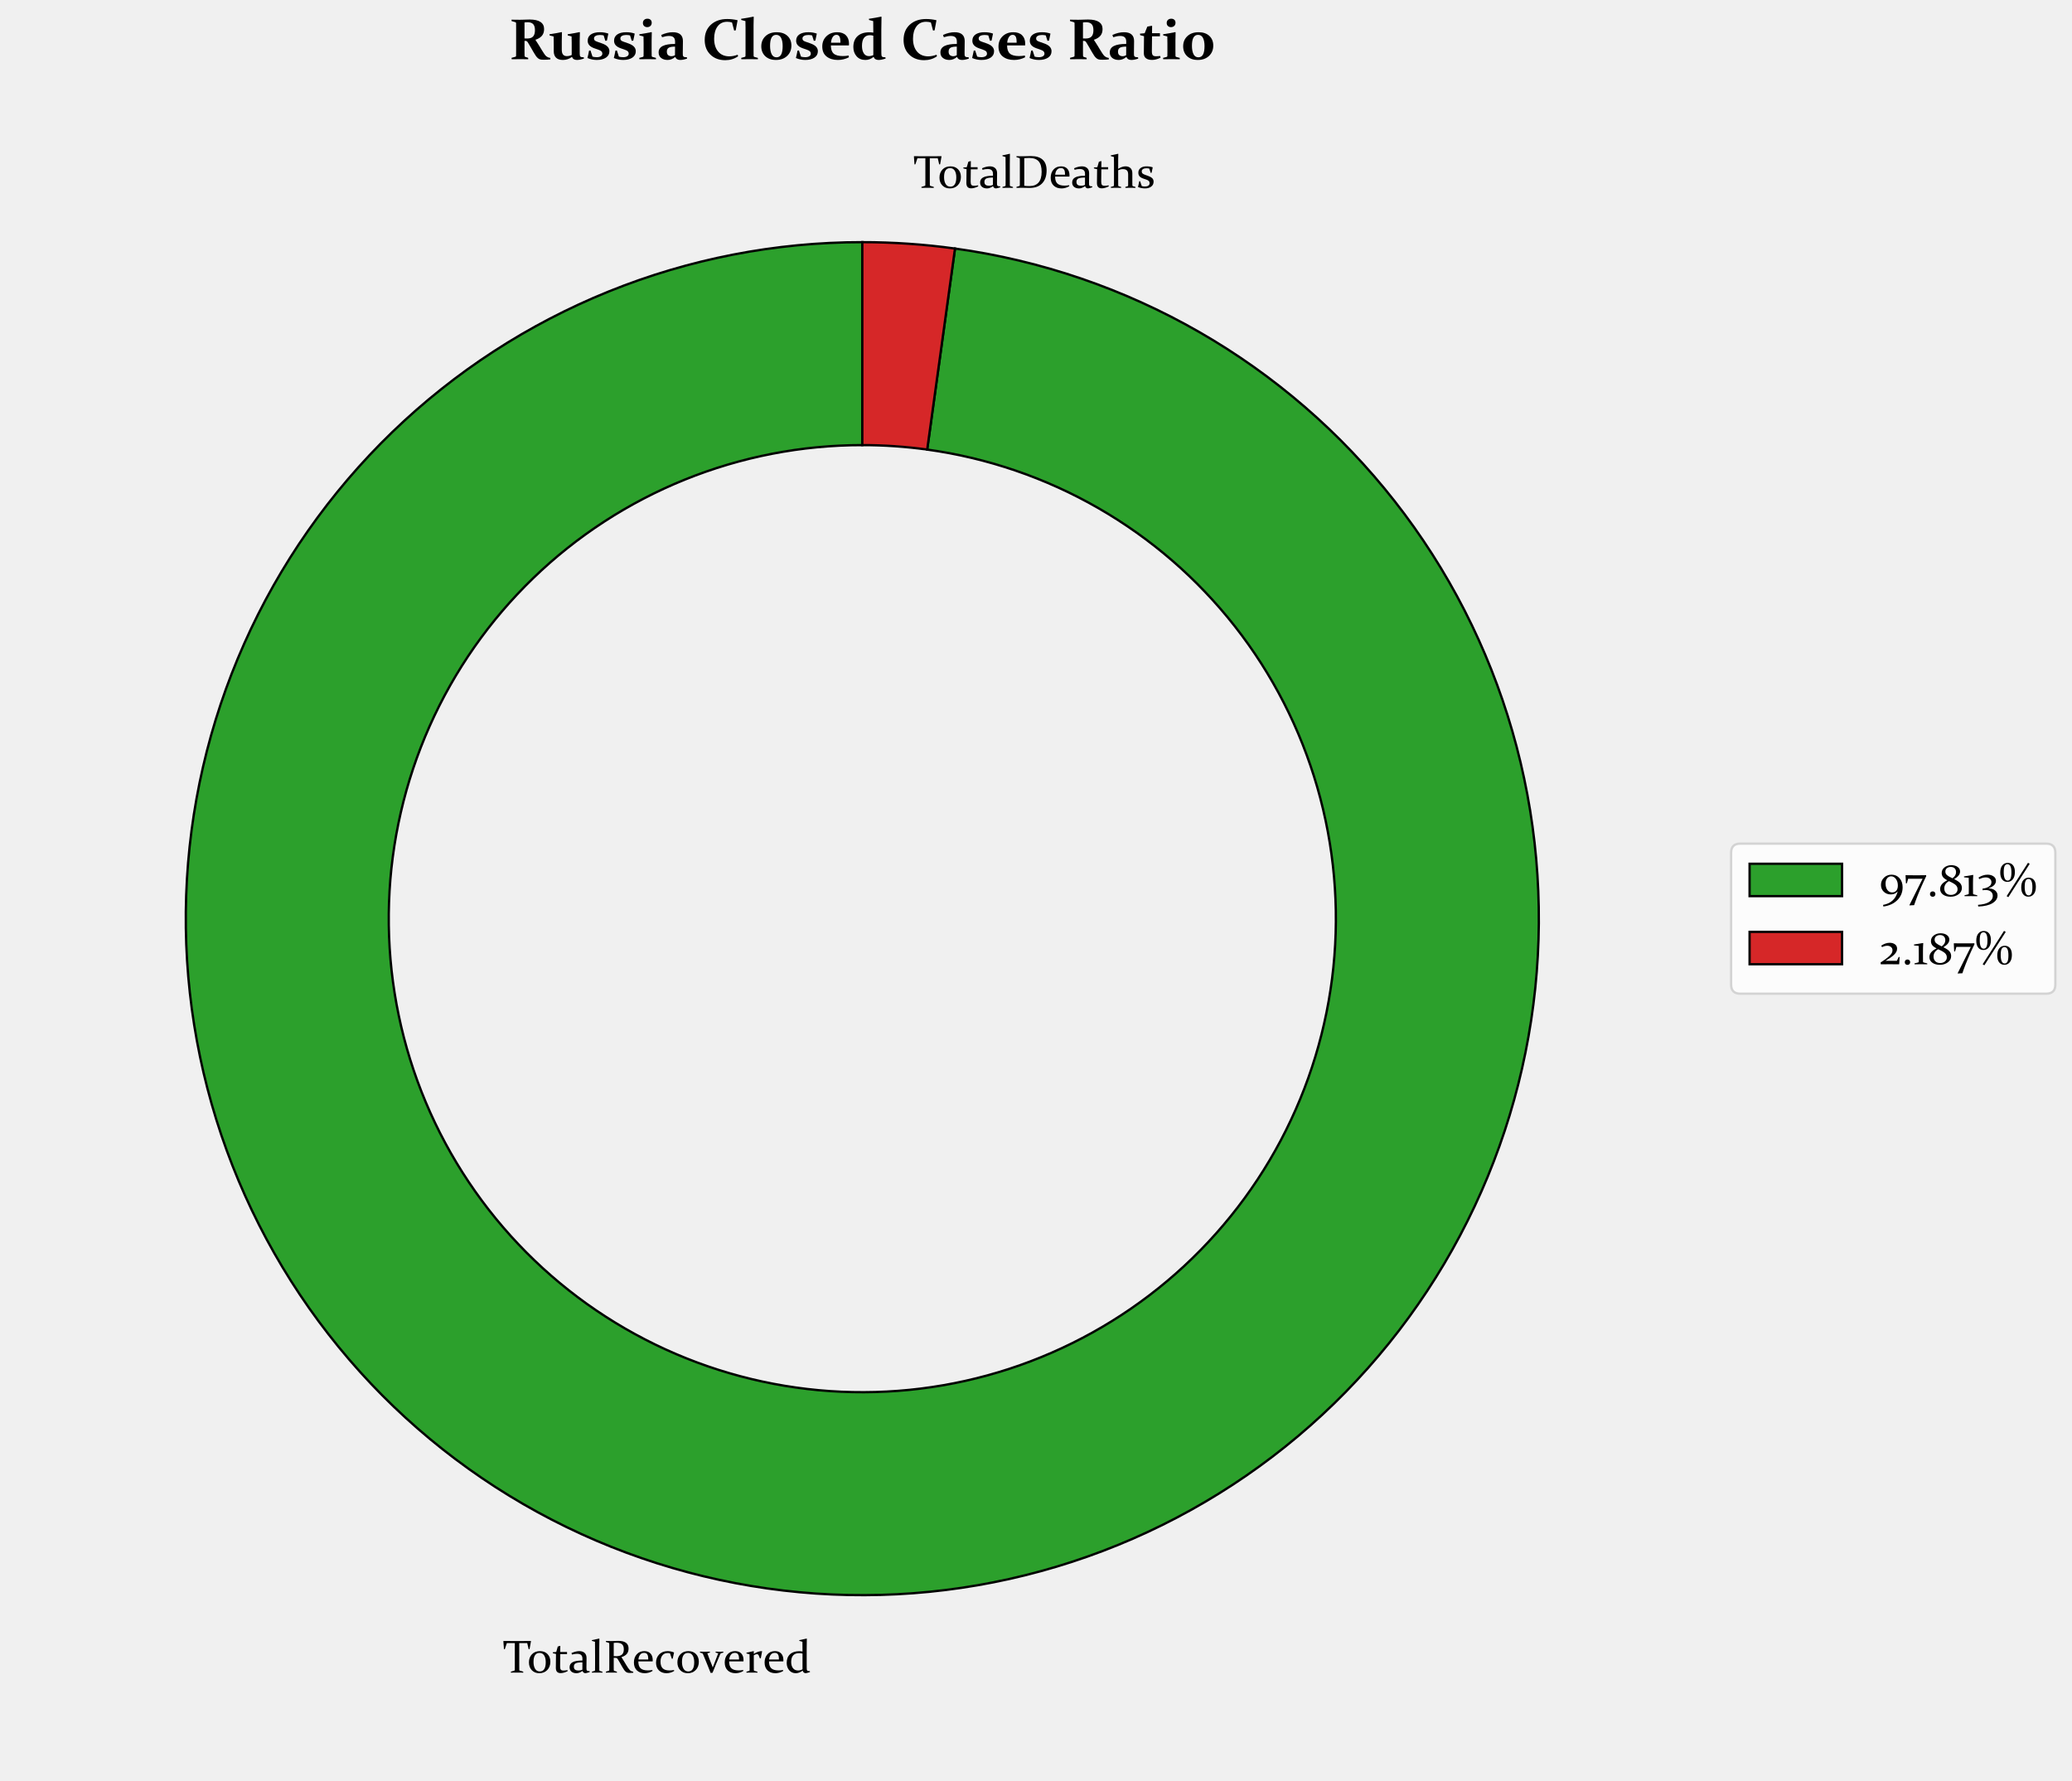
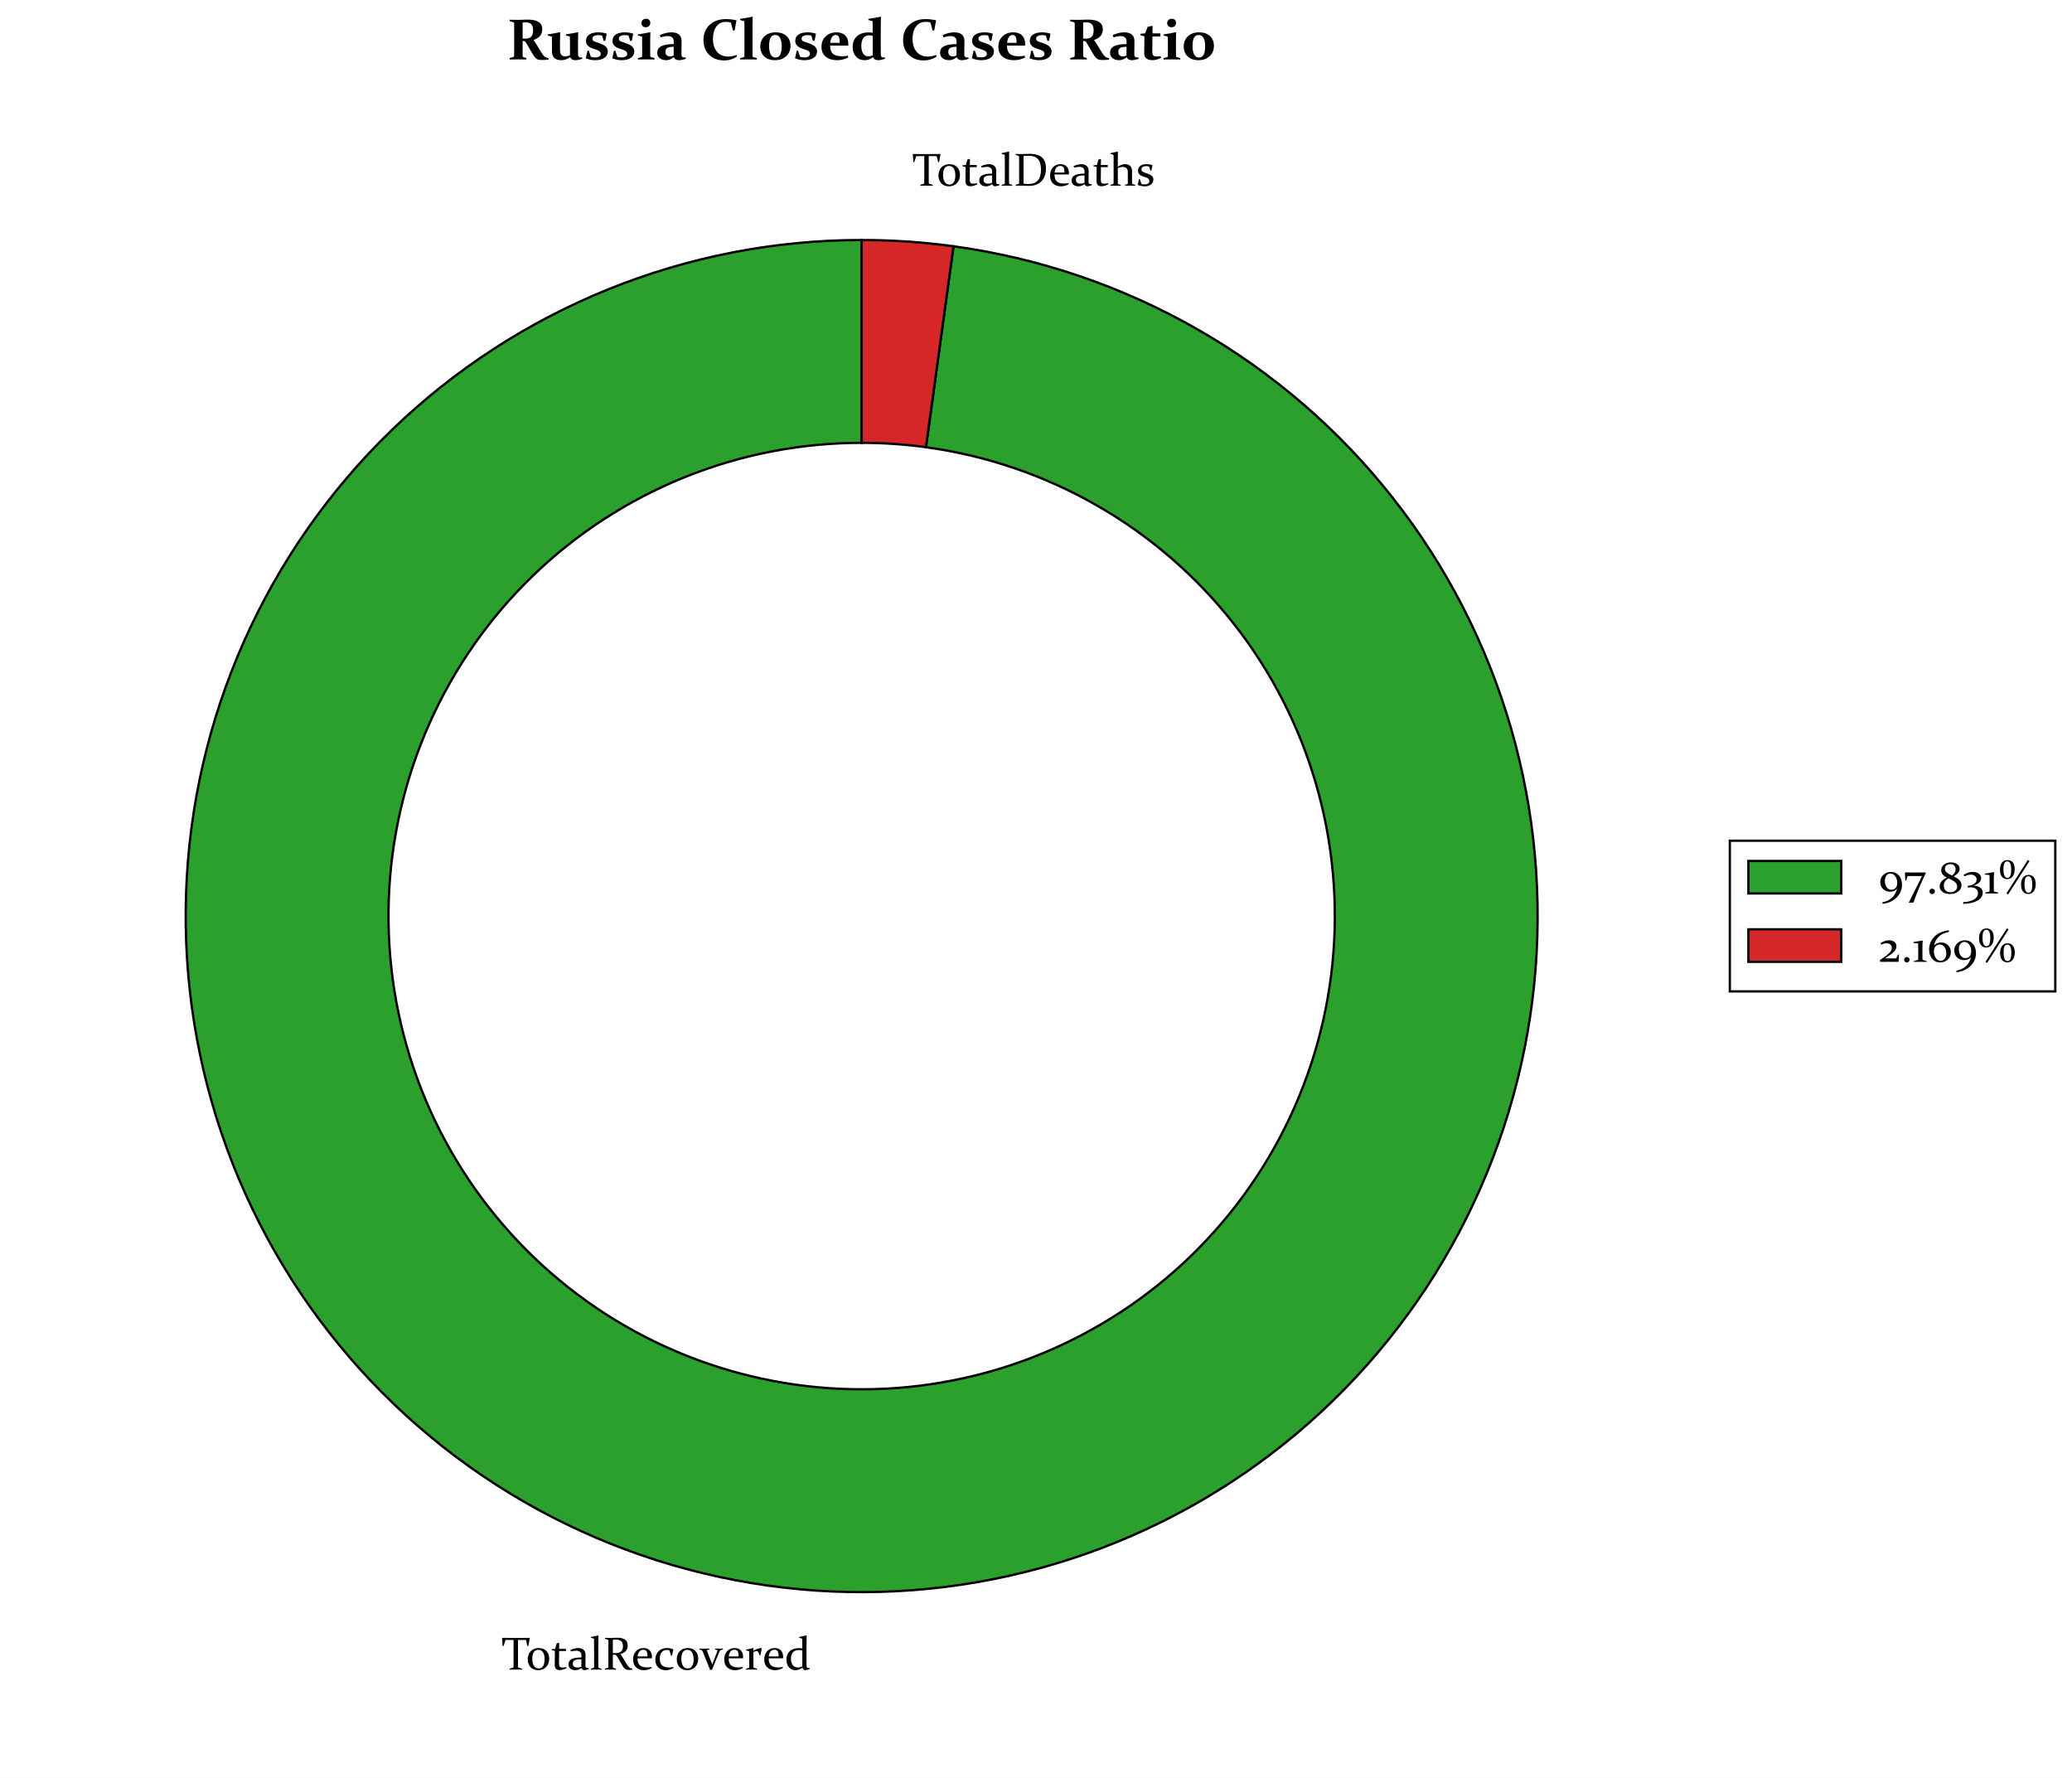
- <svg xmlns="http://www.w3.org/2000/svg" xmlns:xlink="http://www.w3.org/1999/xlink" height="770.4pt" version="1.1" viewBox="0 0 896.268 770.4" width="896.268pt">
+ <svg xmlns="http://www.w3.org/2000/svg" xmlns:xlink="http://www.w3.org/1999/xlink" height="766.08pt" version="1.1" viewBox="0 0 892.948 766.08" width="892.948pt">
  <defs>
    <style type="text/css">*{stroke-linecap:butt;stroke-linejoin:round;}</style>
  </defs>
  <g id="figure_1">
    <g id="patch_1">
-       <path d="M 0 770.4  L 896.268 770.4  L 896.268 0  L 0 0  z " style="fill:none;" />
+       <path d="M 0 766.08  L 892.948 766.08  L 892.948 0  L 0 0  z " style="fill:#ffffff;" />
    </g>
    <g id="axes_1">
      <g id="patch_2">
-         <path d="M 373.003 104.755  C 335.419 104.755 298.185 111.995 263.34 126.079  C 228.495 140.163 196.687 160.829 169.659 186.944  C 142.63 213.059 120.884 244.138 105.612 278.479  C 90.339 312.819 81.824 349.783 80.533 387.344  C 79.242 424.906 85.199 462.367 98.078 497.675  C 110.956 532.983 130.517 565.482 155.688 593.392  C 180.86 621.301 211.173 644.102 244.969 660.545  C 278.765 676.988 315.414 686.768 352.909 689.349  C 390.404 691.929 428.047 687.263 463.777 675.605  C 499.507 663.947 532.659 645.514 561.416 621.316  C 590.174 597.119 614.003 567.606 631.597 534.395  C 649.192 501.184 660.225 464.893 664.092 427.508  C 667.959 390.124 664.588 352.343 654.164 316.233  C 643.741 280.124 626.458 246.359 603.262 216.787  C 580.067 187.215 551.39 162.387 518.803 143.662  C 486.216 124.937 450.325 112.664 413.096 107.515  L 401.068 194.479  C 427.128 198.084 452.252 206.675 475.063 219.782  C 497.874 232.89 517.947 250.27 534.184 270.97  C 550.421 291.67 562.519 315.306 569.816 340.583  C 577.113 365.859 579.472 392.306 576.765 418.475  C 574.058 444.644 566.335 470.048 554.019 493.296  C 541.703 516.543 525.023 537.202 504.892 554.141  C 484.762 571.079 461.556 583.982 436.545 592.143  C 411.534 600.303 385.184 603.57 358.937 601.763  C 332.691 599.957 307.036 593.111 283.379 581.601  C 259.722 570.091 238.502 554.13 220.883 534.593  C 203.263 515.057 189.57 492.308 180.555 467.592  C 171.54 442.876 167.37 416.653 168.274 390.36  C 169.178 364.067 175.138 338.193 185.829 314.154  C 196.52 290.116 211.742 268.36 230.662 250.08  C 249.582 231.799 271.847 217.333 296.239 207.475  C 320.63 197.616 346.694 192.548 373.003 192.548  L 373.003 104.755  z " style="fill:#2ca02c;stroke:#000000;stroke-linejoin:miter;" />
+         <path d="M 371.343 103.423  C 333.922 103.423 296.85 110.633 262.158 124.658  C 227.465 138.684 195.797 159.263 168.89 185.269  C 141.984 211.275 120.338 242.223 105.139 276.418  C 89.94 310.612 81.472 347.418 80.198 384.816  C 78.923 422.215 84.867 459.511 97.702 494.661  C 110.538 529.811 130.027 562.161 155.101 589.938  C 180.175 617.715 210.368 640.403 244.026 656.757  C 277.683 673.111 314.179 682.828 351.512 685.376  C 388.846 687.923 426.323 683.253 461.89 671.622  C 497.457 659.991 530.451 641.615 559.066 617.501  C 587.681 593.388 611.384 563.985 628.875 530.904  C 646.366 497.823 657.32 461.68 661.137 424.454  C 664.954 387.229 661.564 349.615 651.151 313.673  C 640.738 277.73 623.496 244.129 600.371 214.709  C 577.245 185.29 548.667 160.6 516.201 141.992  C 483.735 123.385 447.985 111.206 410.912 106.123  L 399.041 192.707  C 424.993 196.265 450.017 204.79 472.743 217.816  C 495.47 230.841 515.475 248.124 531.662 268.718  C 547.85 289.311 559.919 312.832 567.208 337.992  C 574.497 363.152 576.871 389.482 574.199 415.539  C 571.527 441.597 563.859 466.897 551.615 490.054  C 539.371 513.21 522.78 533.792 502.749 550.672  C 482.719 567.552 459.622 580.415 434.726 588.557  C 409.829 596.698 383.595 599.967 357.461 598.184  C 331.328 596.401 305.781 589.599 282.221 578.151  C 258.661 566.703 237.526 550.822 219.974 531.378  C 202.422 511.934 188.779 489.289 179.794 464.684  C 170.809 440.079 166.649 413.972 167.541 387.793  C 168.433 361.613 174.361 335.85 185 311.913  C 195.639 287.977 210.791 266.313 229.626 248.109  C 248.461 229.905 270.628 215.5 294.913 205.682  C 319.198 195.864 345.148 190.817 371.343 190.817  L 371.343 103.423  z " style="fill:#2ca02c;stroke:#000000;stroke-linejoin:miter;" />
      </g>
      <g id="patch_3">
-         <path d="M 413.096 107.515  C 406.455 106.596 399.785 105.906 393.097 105.446  C 386.408 104.985 379.707 104.755 373.003 104.755  L 373.003 192.548  C 377.695 192.548 382.387 192.709 387.068 193.031  C 391.75 193.353 396.419 193.836 401.068 194.479  L 413.096 107.515  z " style="fill:#d62728;stroke:#000000;stroke-linejoin:miter;" />
+         <path d="M 410.912 106.123  C 404.357 105.224 397.774 104.549 391.173 104.099  C 384.573 103.648 377.959 103.423 371.343 103.423  L 371.343 190.817  C 375.974 190.817 380.604 190.975 385.224 191.29  C 389.845 191.606 394.453 192.078 399.041 192.707  L 410.912 106.123  z " style="fill:#d62728;stroke:#000000;stroke-linejoin:miter;" />
      </g>
      <g id="matplotlib.axis_1" />
      <g id="matplotlib.axis_2" />
      <g id="text_1">
-         <g transform="translate(217.5183 723.5283)scale(0.2 -0.2)">
+         <g transform="translate(216.1479 719.4239)scale(0.2 -0.2)">
          <defs>
            <path d="M 30.766 0  Q 24.75 0 17.484 -0.141  L 17.281 1.953  L 24.516 4.109  Q 25.734 4.438 25.781 5.609  Q 25.875 9.328 25.875 15.094  L 25.875 63.812  L 8.641 63.812  L 4.297 50.828  L 2.344 50.484  L 1.078 67.969  L 1.422 68.359  Q 13.422 68.172 24.422 68.172  L 37.453 68.172  Q 48.391 68.172 60.547 68.359  L 60.844 67.969  L 57.766 50.828  L 55.812 50.484  L 52.688 63.812  L 35.453 63.812  L 35.453 15.094  Q 35.453 9.328 35.547 5.609  Q 35.594 4.438 36.812 4.109  L 44.047 1.953  L 44.141 -0.141  Q 36.578 0 30.766 0  z " id="Constantia-84" />
            <path d="M 13.719 23.047  Q 13.719 13.922 17.141 8.172  Q 20.562 2.438 27.297 2.438  Q 33.594 2.438 36.891 7.484  Q 40.188 12.547 40.188 22.469  Q 40.188 31.781 36.719 37.156  Q 33.25 42.531 26.656 42.531  Q 20.406 42.531 17.062 37.688  Q 13.719 32.859 13.719 23.047  z M 50.141 23.484  Q 50.141 12.359 43.422 5.484  Q 36.719 -1.375 26.375 -1.375  Q 16.266 -1.375 10.031 5.094  Q 3.812 11.578 3.812 22.016  Q 3.812 32.766 10.328 39.578  Q 16.844 46.391 27.594 46.391  Q 37.75 46.391 43.938 40.109  Q 50.141 33.844 50.141 23.484  z " id="Constantia-111" />
            <path d="M 17.484 39.938  Q 17.188 23.438 17.188 13.328  Q 17.188 8.25 18.703 6.312  Q 20.219 4.391 24.469 4.391  Q 27.828 4.391 33.25 5.281  L 33.547 3.078  Q 25.094 -1.172 18.453 -1.172  Q 13.141 -1.172 10.547 1.688  Q 7.953 4.547 7.953 10.297  Q 7.953 19.781 8.297 40.234  L 1.562 41.891  L 1.266 43.891  L 8.797 44.531  L 12.156 56.344  Q 14.891 57.078 17.141 57.766  L 17.625 57.422  Q 17.484 51.516 17.484 46.391  L 17.484 44.578  L 32.172 44.578  L 32.172 39.938  z " id="Constantia-116" />
            <path d="M 30.125 22.125  Q 19.438 22.125 15.531 20.016  Q 11.625 17.922 11.625 12.938  Q 11.625 8.297 14.203 6.359  Q 16.797 4.438 21.234 4.438  Q 26.266 4.438 30.031 6.156  z M 6.453 42.234  Q 15.969 46.391 23.297 46.391  Q 30.766 46.391 34.938 42.484  Q 39.109 38.578 39.062 31.203  L 38.812 10.891  Q 38.766 8.406 38.938 6.891  Q 39.109 5.375 39.812 4.562  Q 40.531 3.766 41.938 3.438  Q 43.359 3.125 45.75 3.078  L 46 1.172  Q 43.891 0.344 40.859 -0.484  Q 37.844 -1.312 36.766 -1.312  Q 32.031 -1.312 30.281 3.562  Q 23.438 -1.375 17.391 -1.375  Q 10.594 -1.375 6.469 1.969  Q 2.344 5.328 2.344 11.422  Q 2.344 18.953 9.047 22.516  Q 15.766 26.078 30.125 26.078  L 30.172 29.891  Q 30.219 35.359 27.391 37.984  Q 24.562 40.625 18.703 40.625  Q 14.266 40.625 7.562 38.969  z " id="Constantia-97" />
            <path d="M 2.734 68.5  L 2.484 70.125  Q 11.141 71.781 18.406 73.578  L 18.844 73.188  Q 18.562 65.234 18.562 51.078  L 18.562 19.281  Q 18.562 10.547 18.656 5.219  Q 18.797 3.812 20.016 3.469  L 25.344 1.859  L 25.484 -0.141  Q 18.891 0 14.109 0  Q 9.328 0 2.781 -0.141  L 2.594 1.859  L 8.109 3.469  Q 9.328 3.859 9.422 5.031  Q 9.516 10.547 9.516 17.328  L 9.516 37.406  Q 9.516 55.562 9.328 66.547  z " id="Constantia-108" />
            <path d="M 21.781 14.984  Q 21.781 12.062 21.797 9.719  Q 21.828 7.375 21.875 5.469  Q 21.922 3.953 23.141 3.562  L 28.562 1.953  L 28.719 -0.141  Q 22.906 0 17.094 0  Q 11.188 0 4.984 -0.141  L 4.781 1.953  L 10.797 3.766  Q 12.016 4.109 12.109 5.281  Q 12.156 7.234 12.172 9.641  Q 12.203 12.062 12.203 14.984  L 12.203 54.594  Q 12.203 57.078 12.172 59.078  Q 12.156 61.078 12.109 62.703  Q 12.062 63.969 10.938 64.359  L 4.891 66.266  L 4.781 68.359  Q 11.078 68.172 17.047 68.172  Q 18.219 68.172 20.016 68.234  Q 21.828 68.312 24.422 68.406  Q 27.047 68.5 28.797 68.547  Q 30.562 68.609 31.594 68.609  Q 42.719 68.609 48.281 64.406  Q 53.859 60.203 53.859 52.156  Q 53.859 44.875 50.047 40.359  Q 46.234 35.844 38.422 33.406  Q 41.5 28.719 44.094 24.344  Q 46.688 19.969 48.906 16.328  Q 51.125 12.703 52.969 9.906  Q 54.828 7.125 56.453 5.516  Q 57.281 4.688 58.109 4.078  Q 58.938 3.469 59.844 3.078  Q 60.75 2.688 61.75 2.391  Q 62.75 2.094 63.969 1.812  L 64.109 -0.344  Q 60.594 -0.781 58.203 -0.781  Q 56.203 -0.781 54.688 -0.688  Q 53.172 -0.594 52 -0.297  Q 50.828 0 49.875 0.453  Q 48.922 0.922 48 1.656  Q 46 3.172 44.062 6.031  Q 42.141 8.891 40.062 12.5  Q 37.984 16.109 35.734 20.188  Q 33.5 24.266 31 28.172  Q 30.281 29.344 29.766 30.031  Q 29.25 30.719 28.641 31.109  Q 28.031 31.5 27.219 31.641  Q 26.422 31.781 25.141 31.844  L 21.781 31.938  z M 21.781 35.594  Q 24.75 35.453 27.297 35.453  Q 35.75 35.453 39.672 39.031  Q 43.609 42.625 43.609 50.297  Q 43.609 57.719 39.844 61.125  Q 36.078 64.547 28.078 64.547  Q 26.703 64.547 25.141 64.453  Q 23.578 64.359 21.781 64.156  z " id="Constantia-82" />
            <path d="M 44.047 3.469  Q 39.891 0.875 35.5 -0.25  Q 31.109 -1.375 27.344 -1.375  Q 16.609 -1.375 10.203 4.75  Q 3.812 10.891 3.812 21.781  Q 3.812 32.625 9.938 39.5  Q 16.062 46.391 26.312 46.391  Q 34.906 46.391 39.688 41.234  Q 44.484 36.078 44.484 27  Q 44.484 25.641 44.344 24.219  L 13.375 24.219  Q 13.375 13.719 18.312 9.203  Q 23.25 4.688 33.734 4.688  Q 38.422 4.688 43.75 5.562  z M 34.766 28.266  L 34.766 29.734  Q 34.766 36.672 32.547 39.641  Q 30.328 42.625 25.922 42.625  Q 20.125 42.625 17.047 38.422  Q 13.969 34.234 13.578 28.266  z " id="Constantia-101" />
            <path d="M 42.969 3.469  Q 39.938 1.422 35.469 0.016  Q 31 -1.375 26.609 -1.375  Q 16.062 -1.375 9.906 4.797  Q 3.766 10.984 3.766 21.297  Q 3.766 32.469 10.734 39.422  Q 17.719 46.391 28.812 46.391  Q 35.984 46.391 42.719 43.453  Q 41.109 36.922 39.844 30.078  L 37.938 29.781  L 33.984 41.5  Q 31.734 42.281 28.906 42.281  Q 21.625 42.281 17.516 37.203  Q 13.422 32.125 13.422 23.781  Q 13.422 13.969 18.062 9.281  Q 22.703 4.594 32.766 4.594  Q 37.406 4.594 42.672 5.516  z " id="Constantia-99" />
            <path d="M -1.516 45.266  Q 4.641 45.125 9.422 45.125  Q 13.812 45.125 19.969 45.266  L 20.172 43.266  L 14.5 41.703  Q 18.5 30.328 23.781 17.531  Q 25.141 14.156 26.219 11.078  Q 27.297 14.156 28.719 17.484  Q 33.156 28.422 38.031 41.703  L 32.469 43.266  L 32.281 45.266  Q 36.234 45.125 40.531 45.125  Q 44.922 45.125 49.031 45.266  L 49.219 43.266  L 44.344 41.844  Q 43.219 41.453 42.438 39.938  Q 38.578 31 33.469 18.672  Q 28.375 6.344 25.781 -0.344  L 21.625 -0.781  Q 18.953 6.297 13.891 18.594  Q 8.844 30.906 5.219 39.703  Q 4.438 41.406 3.078 41.891  L -1.422 43.266  z " id="Constantia-118" />
            <path d="M 2.828 42.969  Q 10.984 44.531 18.312 46.391  L 18.797 46.047  L 18.797 40.328  Q 27.828 46.391 36.531 46.391  L 36.766 46.094  Q 35.359 38.812 33.984 31  L 32.031 30.672  Q 30.672 34.812 29.391 37.328  Q 28.125 39.844 25.391 39.844  Q 22.75 39.844 18.797 37.406  L 18.797 16.266  Q 18.797 8.641 18.891 5.375  Q 18.953 4.047 20.125 3.719  L 26.609 1.859  L 26.766 -0.141  Q 19.141 0 14.359 0  Q 9.578 0 3.031 -0.141  L 2.828 1.859  L 8.5 3.516  Q 9.672 3.906 9.719 5.031  Q 9.766 7.125 9.766 11.031  L 9.766 27.688  Q 9.766 35.641 9.578 39.547  L 3.078 41.312  z " id="Constantia-114" />
            <path d="M 37.938 41.016  Q 34.672 42.047 30.609 42.047  Q 22.219 42.047 17.812 37.281  Q 13.422 32.516 13.422 22.859  Q 13.422 14.5 17.328 9.5  Q 21.234 4.5 28.375 4.5  Q 32.953 4.5 37.938 7.031  z M 30.906 70.125  Q 39.594 71.781 46.828 73.578  L 47.266 73.188  Q 46.969 62.75 46.969 50.734  L 46.969 24.172  Q 46.969 17.438 47.016 10.844  Q 47.016 8.344 47.188 6.828  Q 47.359 5.328 48.047 4.516  Q 48.734 3.719 50.078 3.422  Q 51.422 3.125 53.859 3.078  L 54.109 1.172  Q 51.953 0.344 48.953 -0.484  Q 45.953 -1.312 44.875 -1.312  Q 39.938 -1.312 38.234 4.25  Q 30.672 -1.375 23.531 -1.375  Q 14.5 -1.375 9.109 5.047  Q 3.719 11.469 3.719 20.844  Q 3.719 32.953 10.891 39.594  Q 18.062 46.234 30.953 46.234  Q 34.078 46.234 37.938 45.562  Q 37.938 56.344 37.75 66.547  L 31.156 68.5  z " id="Constantia-100" />
          </defs>
          <use xlink:href="#Constantia-84" />
          <use x="52.578" xlink:href="#Constantia-111" />
          <use x="106.631" xlink:href="#Constantia-116" />
          <use x="141.934" xlink:href="#Constantia-97" />
          <use x="189.932" xlink:href="#Constantia-108" />
          <use x="218.008" xlink:href="#Constantia-82" />
          <use x="279.643" xlink:href="#Constantia-101" />
          <use x="327.543" xlink:href="#Constantia-99" />
          <use x="373.686" xlink:href="#Constantia-111" />
          <use x="427.738" xlink:href="#Constantia-118" />
          <use x="476.029" xlink:href="#Constantia-101" />
          <use x="523.93" xlink:href="#Constantia-114" />
          <use x="562.26" xlink:href="#Constantia-101" />
          <use x="610.16" xlink:href="#Constantia-100" />
        </g>
      </g>
      <g id="text_2">
-         <g transform="translate(395.1059 81.23497)scale(0.2 -0.2)">
+         <g transform="translate(393.1564 80.01935)scale(0.2 -0.2)">
          <defs>
            <path d="M 17.094 0  Q 11.188 0 4.984 -0.141  L 4.781 1.953  L 10.797 3.766  Q 12.062 4.156 12.109 5.281  Q 12.156 7.234 12.172 9.641  Q 12.203 12.062 12.203 14.984  L 12.203 54.594  Q 12.203 57.078 12.172 59.078  Q 12.156 61.078 12.109 62.703  Q 12.062 63.969 10.938 64.359  L 4.891 66.266  L 4.781 68.359  Q 11.078 68.172 17.047 68.172  Q 21.922 68.172 26.453 68.406  Q 31 68.656 35.797 68.656  Q 52.875 68.656 61.469 60.859  Q 70.062 53.078 70.062 37.75  Q 70.062 19.672 60.516 9.688  Q 50.984 -0.297 33.734 -0.297  Q 29 -0.297 25.281 -0.141  Q 21.578 0 17.094 0  z M 21.781 4.344  Q 24.656 3.953 27.406 3.828  Q 30.172 3.719 32.953 3.719  Q 45.844 3.719 52.578 11.297  Q 59.328 18.891 59.328 34.578  Q 59.328 49.812 52.922 57.156  Q 46.531 64.5 32.672 64.5  Q 30.469 64.5 27.797 64.406  Q 25.141 64.312 21.781 64.062  z " id="Constantia-68" />
            <path d="M 2.484 70.125  Q 10.453 71.688 18.406 73.578  L 18.844 73.188  Q 18.609 68.609 18.578 60.109  Q 18.562 51.609 18.562 40.922  Q 27.047 46.391 34.375 46.391  Q 41.156 46.391 45.156 42.594  Q 49.172 38.812 49.172 31.5  L 49.172 14.266  Q 49.172 8.641 49.266 5.219  Q 49.312 3.953 50.484 3.516  L 55.953 1.859  L 56.062 -0.141  Q 49.609 0 44.828 0  Q 40.047 0 34.188 -0.141  L 33.984 1.859  L 38.812 3.266  Q 39.984 3.656 40.094 4.781  Q 40.141 5.469 40.141 7.859  L 40.141 29.156  Q 40.141 35.156 37.25 37.766  Q 34.375 40.375 28.766 40.375  Q 23.922 40.375 18.562 38.031  L 18.562 16.109  Q 18.562 10.062 18.656 5.031  Q 18.703 3.656 19.875 3.328  L 24.953 1.859  L 25.047 -0.141  Q 18.891 0 14.109 0  Q 9.328 0 2.781 -0.141  L 2.594 1.859  L 8.109 3.469  Q 9.375 3.859 9.422 5.031  Q 9.516 9.719 9.516 17  L 9.516 37.406  Q 9.516 47.359 9.484 55.031  Q 9.469 62.703 9.328 66.547  L 2.734 68.5  z " id="Constantia-104" />
            <path d="M 27.875 41.453  Q 25.047 42.234 21.734 42.234  Q 17.141 42.234 14.328 40.453  Q 11.531 38.672 11.531 35.594  Q 11.531 32.625 13.359 30.906  Q 15.188 29.203 20.172 27.547  L 24.172 26.172  Q 30.906 23.875 34.047 20.922  Q 37.203 17.969 37.203 13.188  Q 37.203 6.391 31.922 2.5  Q 26.656 -1.375 18.609 -1.375  Q 11.188 -1.375 3.422 1.656  Q 5.078 8.016 6.109 14.062  L 8.016 14.359  L 11.531 3.859  Q 14.312 2.781 18.609 2.781  Q 23.141 2.781 25.844 4.641  Q 28.562 6.5 28.562 9.859  Q 28.562 12.984 26.734 14.797  Q 24.906 16.609 20.906 17.922  L 15.828 19.625  Q 9.234 21.828 6.719 24.922  Q 4.203 28.031 4.203 32.625  Q 4.203 39.016 9.062 42.703  Q 13.922 46.391 21.875 46.391  Q 29.297 46.391 35.359 44.234  Q 33.984 38.672 32.859 32.469  L 31 32.125  z " id="Constantia-115" />
          </defs>
          <use xlink:href="#Constantia-84" />
          <use x="52.578" xlink:href="#Constantia-111" />
          <use x="106.631" xlink:href="#Constantia-116" />
          <use x="141.934" xlink:href="#Constantia-97" />
          <use x="189.932" xlink:href="#Constantia-108" />
          <use x="218.008" xlink:href="#Constantia-68" />
          <use x="293.105" xlink:href="#Constantia-101" />
          <use x="341.006" xlink:href="#Constantia-97" />
          <use x="389.004" xlink:href="#Constantia-116" />
          <use x="424.307" xlink:href="#Constantia-104" />
          <use x="482.266" xlink:href="#Constantia-115" />
        </g>
      </g>
      <g id="text_3">
-         <g transform="translate(220.2078 25.59453)scale(0.25 -0.25)">
+         <g transform="translate(218.5478 25.59453)scale(0.25 -0.25)">
          <defs>
            <path d="M 26.703 15.328  Q 26.703 12.406 26.734 10.078  Q 26.766 7.766 26.812 5.859  Q 26.859 4.297 27.938 3.953  L 33.016 2.297  L 33.156 -0.141  Q 27.734 0 19.734 0  Q 11.188 0 4.5 -0.141  L 4.25 2.297  L 10.797 4.109  Q 12.016 4.438 12.109 5.609  Q 12.156 7.562 12.172 9.984  Q 12.203 12.406 12.203 15.328  L 12.203 54.25  Q 12.203 56.688 12.172 58.688  Q 12.156 60.688 12.109 62.359  Q 12.062 63.625 10.938 63.969  L 4.391 65.875  L 4.25 68.359  Q 11.078 68.172 18.266 68.172  Q 19.781 68.172 22.016 68.234  Q 24.266 68.312 27.484 68.406  Q 30.422 68.5 32.391 68.547  Q 34.375 68.609 35.5 68.609  Q 48.047 68.609 54.312 64.406  Q 60.594 60.203 60.594 52.156  Q 60.594 44.875 56.766 40.406  Q 52.938 35.938 45.516 33.547  Q 49.609 27.484 51.828 23.719  Q 54.047 19.969 56.297 16.328  Q 58.547 12.703 60.375 9.906  Q 62.203 7.125 63.812 5.516  Q 64.703 4.781 65.5 4.25  Q 66.312 3.719 67.188 3.328  Q 68.062 2.938 69.062 2.656  Q 70.062 2.391 71.297 2.156  L 71.484 -0.344  Q 66.703 -1.031 60.547 -1.031  Q 55.672 -1.031 53.719 -0.391  Q 51.766 0.25 50.25 1.422  Q 48 3.172 46.109 6  Q 44.234 8.844 42.141 12.406  Q 40.047 15.969 37.812 19.969  Q 35.594 23.969 33.156 27.875  Q 32.422 29 31.953 29.734  Q 31.5 30.469 31.031 30.828  Q 30.562 31.203 30.047 31.375  Q 29.547 31.547 28.766 31.594  L 26.703 31.641  z M 26.703 35.891  Q 29.297 35.75 31.391 35.75  Q 38.328 35.75 41.547 39.234  Q 44.781 42.719 44.781 50.141  Q 44.781 57.328 41.672 60.625  Q 38.578 63.922 32.031 63.922  Q 30.906 63.922 29.609 63.812  Q 28.328 63.719 26.703 63.531  z " id="Constantia-Bold-82" />
            <path d="M 39.844 3.906  Q 32.672 -1.375 24.219 -1.375  Q 16.312 -1.375 12.297 2.531  Q 8.297 6.453 8.297 13.531  L 8.297 23.875  Q 8.297 34.328 8.109 39.266  L 1.125 41.062  L 0.828 43.062  Q 12.797 44.875 21.922 46.828  L 22.469 46.438  Q 22.172 40.328 22.172 31.344  L 22.172 16.312  Q 22.172 10.5 24.438 7.891  Q 26.703 5.281 30.859 5.281  Q 35.5 5.281 39.359 7.281  L 39.359 28.078  Q 39.359 34.906 39.156 39.359  L 32.562 41.062  L 32.281 43.062  Q 43.844 44.875 52.938 46.828  L 53.516 46.438  Q 53.172 40.188 53.172 31.062  Q 53.172 13.328 53.219 9.422  Q 53.266 7.469 53.516 6.266  Q 53.766 5.078 54.438 4.438  Q 55.125 3.812 56.469 3.531  Q 57.812 3.266 60.297 3.219  L 60.547 1.078  Q 53.516 -1.375 48.438 -1.375  Q 41.891 -1.375 39.844 3.906  z " id="Constantia-Bold-117" />
            <path d="M 31.938 41.109  Q 28.859 41.844 25.297 41.844  Q 20.844 41.844 18.031 40.281  Q 15.234 38.719 15.234 35.844  Q 15.234 33.641 16.453 32.438  Q 17.672 31.25 20.656 30.219  L 28.469 27.484  Q 35.453 25.094 38.672 21.703  Q 41.891 18.312 41.891 13.766  Q 41.891 6.594 35.859 2.609  Q 29.828 -1.375 20.016 -1.375  Q 11.812 -1.375 3.906 2  Q 5.562 8.547 6.641 14.703  L 9.125 15.094  L 12.641 4.438  Q 15.625 3.422 20.125 3.422  Q 24.359 3.422 27 5.031  Q 29.641 6.641 29.641 9.516  Q 29.641 11.922 28.047 13.547  Q 26.469 15.188 21.734 16.797  L 15.766 18.844  Q 10.062 20.844 7.172 24.047  Q 4.297 27.25 4.297 31.891  Q 4.297 39.016 9.906 42.812  Q 15.531 46.625 25.391 46.625  Q 33.5 46.625 40.047 44.234  Q 38.578 37.844 37.547 32.125  L 34.859 31.734  z " id="Constantia-Bold-115" />
            <path d="M 23.781 62.984  Q 23.781 59.625 21.609 57.516  Q 19.438 55.422 15.922 55.422  Q 12.703 55.422 10.625 57.391  Q 8.547 59.375 8.547 62.547  Q 8.547 66.016 10.734 68.016  Q 12.938 70.016 16.453 70.016  Q 19.672 70.016 21.719 68.188  Q 23.781 66.359 23.781 62.984  z M 2.297 43.062  Q 14.312 44.875 23.391 46.828  L 23.922 46.438  Q 23.641 39.703 23.641 32.078  L 23.641 13.672  Q 23.641 7.859 23.734 5.562  Q 23.828 4.25 24.953 3.906  L 31.062 2.203  L 31.203 -0.141  Q 23.969 0 16.844 0  Q 9.578 0 2.484 -0.141  L 2.25 2.203  L 8.453 3.906  Q 9.578 4.203 9.672 5.375  Q 9.766 7.281 9.766 11.766  L 9.766 27.484  Q 9.766 33.891 9.578 39.266  L 2.594 41.062  z " id="Constantia-Bold-105" />
            <path d="M 31 21.734  Q 23.344 21.734 20.062 19.781  Q 16.797 17.828 16.797 13.094  Q 16.797 8.797 19.109 6.953  Q 21.438 5.125 24.609 5.125  Q 28.219 5.125 30.906 6.984  z M 7.125 41.891  Q 17.531 46.625 27.156 46.625  Q 35.938 46.625 40.297 42.688  Q 44.672 38.766 44.625 31.391  L 44.391 11.078  Q 44.281 8.594 44.469 7.078  Q 44.672 5.562 45.375 4.75  Q 46.094 3.953 47.484 3.609  Q 48.875 3.266 51.516 3.219  L 51.812 0.984  Q 44.969 -1.375 40.047 -1.375  Q 33.406 -1.375 31.297 3.859  Q 25.094 -1.375 18.172 -1.375  Q 11.375 -1.375 6.984 2.016  Q 2.594 5.422 2.594 11.578  Q 2.594 19.234 9.688 22.797  Q 16.797 26.375 31 26.375  L 31.062 30.031  Q 31.109 35.25 28.547 37.719  Q 25.984 40.188 20.562 40.188  Q 15.531 40.188 8.5 37.984  z " id="Constantia-Bold-97" />
            <path id="Constantia-Bold-32" />
            <path d="M 58.5 49.906  L 55.812 49.469  L 52.094 63.484  Q 48.25 64.703 43.75 64.703  Q 32.953 64.703 27.047 56.609  Q 21.141 48.531 21.141 35.453  Q 21.141 21.484 28.094 13.188  Q 35.062 4.891 47.406 4.891  Q 54.297 4.891 61.922 7.672  L 62.547 4.891  Q 52.781 -1.766 40.484 -1.766  Q 24.516 -1.766 14.672 7.859  Q 4.828 17.484 4.828 33.203  Q 4.828 49.953 15.625 59.719  Q 26.422 69.484 43.797 69.484  Q 52.391 69.484 61.375 67.484  L 61.672 67  z " id="Constantia-Bold-67" />
            <path d="M 1.859 69.828  Q 14.062 71.625 23.141 73.578  L 23.688 73.188  Q 23.391 66.453 23.391 58.844  L 23.391 13.672  Q 23.391 7.859 23.484 5.562  Q 23.578 4.25 24.703 3.906  L 30.812 2.203  L 30.953 -0.141  Q 23.734 0 16.609 0  Q 9.328 0 2.25 -0.141  L 2 2.203  L 8.203 3.906  Q 9.328 4.203 9.422 5.375  Q 9.516 7.281 9.516 11.766  L 9.516 54.109  Q 9.516 60.5 9.328 65.875  L 2.156 67.828  z " id="Constantia-Bold-108" />
            <path d="M 19.047 23.188  Q 19.047 14.312 21.703 8.766  Q 24.359 3.219 30.219 3.219  Q 35.688 3.219 38.25 8.094  Q 40.828 12.984 40.828 22.609  Q 40.828 31.641 38.109 36.844  Q 35.406 42.047 29.641 42.047  Q 24.266 42.047 21.656 37.359  Q 19.047 32.672 19.047 23.188  z M 55.953 23.578  Q 55.953 12.453 48.531 5.531  Q 41.109 -1.375 29.203 -1.375  Q 17.625 -1.375 10.734 5.141  Q 3.859 11.672 3.859 22.219  Q 3.859 32.906 11.078 39.766  Q 18.312 46.625 30.609 46.625  Q 42.281 46.625 49.109 40.297  Q 55.953 33.984 55.953 23.578  z " id="Constantia-Bold-111" />
            <path d="M 49.906 3.219  Q 40.875 -1.375 30.859 -1.375  Q 18.953 -1.375 11.406 4.516  Q 3.859 10.406 3.859 21.875  Q 3.859 32.812 11.109 39.719  Q 18.359 46.625 29.594 46.625  Q 39.406 46.625 44.75 41.328  Q 50.094 36.031 50.094 26.703  Q 50.094 25.297 49.953 23.781  L 18.75 23.781  Q 18.75 13.969 23.562 9.672  Q 28.375 5.375 39.359 5.375  Q 44.672 5.375 49.516 6.297  z M 35.25 28.516  L 35.25 29.688  Q 35.25 36.328 33.562 39.203  Q 31.891 42.094 28.422 42.094  Q 24.266 42.094 21.797 38.109  Q 19.344 34.125 18.953 28.516  z " id="Constantia-Bold-101" />
            <path d="M 38.422 40.578  Q 35.797 41.5 32.516 41.5  Q 25.828 41.5 22.312 36.891  Q 18.797 32.281 18.797 23  Q 18.797 14.938 21.922 10.109  Q 25.047 5.281 30.719 5.281  Q 34.906 5.281 38.422 7.078  z M 30.719 69.828  Q 42.625 71.625 52 73.578  L 52.594 73.188  Q 52.25 62.75 52.25 50.734  L 52.25 24.172  Q 52.25 17.781 52.297 10.984  Q 52.297 8.5 52.484 6.984  Q 52.688 5.469 53.344 4.656  Q 54 3.859 55.359 3.562  Q 56.734 3.266 59.375 3.219  L 59.672 1.078  Q 52.547 -1.375 47.516 -1.375  Q 40.969 -1.375 38.922 3.953  Q 32.516 -1.375 24.75 -1.375  Q 15.094 -1.375 9.469 5  Q 3.859 11.375 3.859 20.953  Q 3.859 33.156 11.109 39.812  Q 18.359 46.484 31.391 46.484  Q 34.625 46.484 38.422 45.953  Q 38.422 56.25 38.234 65.875  L 31.062 67.828  z " id="Constantia-Bold-100" />
            <path d="M 22.125 39.547  Q 21.828 24.312 21.828 13.719  Q 21.828 8.797 23.344 6.906  Q 24.859 5.031 29.156 5.031  Q 32.469 5.031 36.375 5.422  L 36.766 2.484  Q 29 -1.312 22.266 -1.312  Q 15.438 -1.312 11.688 1.531  Q 7.953 4.391 7.953 10.156  Q 7.953 20.312 8.25 39.797  L 1.656 41.5  L 1.219 44.141  L 9.375 44.875  L 14.016 56.344  Q 18.172 57.078 21.578 57.766  L 22.266 57.422  Q 22.125 51.516 22.125 44.875  L 35.797 44.875  L 35.797 39.547  z " id="Constantia-Bold-116" />
          </defs>
          <use xlink:href="#Constantia-Bold-82" />
          <use x="69.008" xlink:href="#Constantia-Bold-117" />
          <use x="131.703" xlink:href="#Constantia-Bold-115" />
          <use x="177.357" xlink:href="#Constantia-Bold-115" />
          <use x="223.012" xlink:href="#Constantia-Bold-105" />
          <use x="256.166" xlink:href="#Constantia-Bold-97" />
          <use x="309.73" xlink:href="#Constantia-Bold-32" />
          <use x="333.656" xlink:href="#Constantia-Bold-67" />
          <use x="399.623" xlink:href="#Constantia-Bold-108" />
          <use x="432.533" xlink:href="#Constantia-Bold-111" />
          <use x="492.396" xlink:href="#Constantia-Bold-115" />
          <use x="538.051" xlink:href="#Constantia-Bold-101" />
          <use x="591.811" xlink:href="#Constantia-Bold-100" />
          <use x="653.822" xlink:href="#Constantia-Bold-32" />
          <use x="677.748" xlink:href="#Constantia-Bold-67" />
          <use x="743.715" xlink:href="#Constantia-Bold-97" />
          <use x="797.279" xlink:href="#Constantia-Bold-115" />
          <use x="842.934" xlink:href="#Constantia-Bold-101" />
          <use x="896.693" xlink:href="#Constantia-Bold-115" />
          <use x="942.348" xlink:href="#Constantia-Bold-32" />
          <use x="966.273" xlink:href="#Constantia-Bold-82" />
          <use x="1036.781" xlink:href="#Constantia-Bold-97" />
          <use x="1090.346" xlink:href="#Constantia-Bold-116" />
          <use x="1129.311" xlink:href="#Constantia-Bold-105" />
          <use x="1162.465" xlink:href="#Constantia-Bold-111" />
        </g>
      </g>
      <g id="legend_1">
        <g id="patch_4">
-           <path d="M 752.805 429.86  L 885.068 429.86  Q 889.068 429.86 889.068 425.86  L 889.068 368.935  Q 889.068 364.935 885.068 364.935  L 752.805 364.935  Q 748.805 364.935 748.805 368.935  L 748.805 425.86  Q 748.805 429.86 752.805 429.86  z " style="fill:#ffffff;opacity:0.8;stroke:#cccccc;stroke-linejoin:miter;" />
+           <path d="M 745.485 427.2  L 885.748 427.2  L 885.748 362.275  L 745.485 362.275  z " style="fill:#ffffff;stroke:#000000;stroke-linejoin:miter;" />
        </g>
        <g id="patch_5">
-           <path d="M 756.805 387.65  L 796.805 387.65  L 796.805 373.65  L 756.805 373.65  z " style="fill:#2ca02c;stroke:#000000;stroke-linejoin:miter;" />
+           <path d="M 753.485 384.99  L 793.485 384.99  L 793.485 370.99  L 753.485 370.99  z " style="fill:#2ca02c;stroke:#000000;stroke-linejoin:miter;" />
        </g>
        <g id="text_4">
-           <g transform="translate(812.8055 387.6504)scale(0.2 -0.2)">
+           <g transform="translate(809.4855 384.9904)scale(0.2 -0.2)">
            <defs>
              <path d="M 8.641 -19  Q 20.906 -16.797 28.984 -9.672  Q 37.062 -2.547 40.375 10.109  L 40.281 10.156  Q 34.578 3.656 25.438 3.656  Q 16.312 3.656 10.234 9.484  Q 4.156 15.328 4.156 24.312  Q 4.156 33.688 10.797 40.031  Q 17.438 46.391 27.047 46.391  Q 37.547 46.391 44.266 38.75  Q 50.984 31.109 50.984 19.188  Q 50.984 2.828 39.578 -8.594  Q 28.172 -20.016 9.328 -22.469  z M 14.062 27.25  Q 14.062 18.562 18.016 13.281  Q 21.969 8.016 28.125 8.016  Q 34.234 8.016 37.453 11.938  Q 40.672 15.875 40.672 22.906  Q 40.672 31.453 36.422 37.156  Q 32.172 42.875 26.219 42.875  Q 20.953 42.875 17.5 38.641  Q 14.062 34.422 14.062 27.25  z " id="Constantia-57" />
              <path d="M 10.938 -19.672  L 39.5 37.547  L 8.297 37.547  L 5.469 27.875  L 3.516 27.547  L 2.688 44.922  L 3.031 45.312  Q 8.797 45.219 14.266 45.172  Q 19.734 45.125 25 45.125  L 27.734 45.125  Q 33.016 45.125 37.844 45.172  Q 42.672 45.219 47.172 45.312  L 47.359 43.219  Q 44.828 37.984 42.266 32.469  Q 39.703 26.953 37.234 21.312  Q 34.766 15.672 32.422 10.125  Q 30.078 4.594 28.031 -0.656  Q 25.984 -5.906 24.25 -10.688  Q 22.516 -15.484 21.234 -19.531  L 11.188 -20.016  z " id="Constantia-55" />
              <path d="M 13.094 10.25  Q 15.625 10.25 17.25 8.656  Q 18.891 7.078 18.891 4.5  Q 18.891 1.906 17.25 0.266  Q 15.625 -1.375 13.094 -1.375  Q 10.406 -1.375 8.781 0.266  Q 7.172 1.906 7.172 4.5  Q 7.172 7.078 8.781 8.656  Q 10.406 10.25 13.094 10.25  z " id="Constantia-46" />
              <path d="M 19.094 34.234  Q 12.062 37.891 9.5 41.547  Q 6.938 45.219 6.938 50.094  Q 6.938 57.422 12.969 62.172  Q 19 66.938 27.984 66.938  Q 36.078 66.938 41.375 63.125  Q 46.688 59.328 46.688 53.266  Q 46.688 44.234 33.844 36.766  Q 43.609 32.031 47.094 27.75  Q 50.594 23.484 50.594 17.578  Q 50.594 9.422 43.406 4.078  Q 36.234 -1.266 26.266 -1.266  Q 16.266 -1.266 9.906 3.297  Q 3.562 7.859 3.562 15.438  Q 3.562 26.812 19.094 34.234  z M 22.562 32.422  Q 12.547 26.703 12.547 16.609  Q 12.547 10.203 16.375 6.422  Q 20.219 2.641 26.906 2.641  Q 33.016 2.641 37.141 6.031  Q 41.266 9.422 41.266 14.844  Q 41.266 20.016 37.5 23.75  Q 33.734 27.484 22.562 32.422  z M 30.219 38.625  Q 37.984 44.234 37.984 51.812  Q 37.984 57.234 34.859 60.188  Q 31.734 63.141 26.609 63.141  Q 21.438 63.141 18.141 60.453  Q 14.844 57.766 14.844 53.125  Q 14.844 48.484 18.406 45.406  Q 21.969 42.328 30.219 38.625  z " id="Constantia-56" />
+               <path d="M 10.25 16.219  Q 19 17.141 24.266 20.75  Q 29.547 24.359 29.547 30.125  Q 29.547 34.719 26.094 37.594  Q 22.656 40.484 17.391 40.484  Q 10.5 40.484 3.469 36.812  L 1.469 40.047  Q 11.141 46.391 21.344 46.391  Q 28.906 46.391 34.078 42.75  Q 39.266 39.109 39.266 33.203  Q 39.266 22.359 23.25 17  L 23.25 16.797  Q 32.422 16.453 37.562 12.156  Q 42.719 7.859 42.719 1.609  Q 42.719 -8.5 31.969 -15.141  Q 21.234 -21.781 1.031 -22.469  L 0.484 -18.844  Q 16.547 -17.781 24.531 -12.625  Q 32.516 -7.469 32.516 0.25  Q 32.516 6.297 28.359 9.766  Q 24.219 13.234 16.844 13.234  Q 13.969 13.234 10.594 12.641  z " id="Constantia-51" />
              <path d="M 1.703 40.625  L 1.469 42.672  Q 11.281 44.141 21.094 45.906  L 21.531 45.516  Q 20.953 36.969 20.953 27.875  L 20.953 15.969  Q 20.953 9.516 21.047 5.562  Q 21.094 4.156 22.406 3.812  L 30.172 1.812  L 30.328 -0.141  Q 21.297 0 16.5 0  Q 11.719 0 2.734 -0.141  L 2.547 1.812  L 10.5 3.812  Q 11.766 4.156 11.812 5.375  Q 11.922 9.328 11.922 14.156  L 11.922 22.266  Q 11.922 32.078 11.719 39.656  z " id="Constantia-49" />
-               <path d="M 10.25 16.219  Q 19 17.141 24.266 20.75  Q 29.547 24.359 29.547 30.125  Q 29.547 34.719 26.094 37.594  Q 22.656 40.484 17.391 40.484  Q 10.5 40.484 3.469 36.812  L 1.469 40.047  Q 11.141 46.391 21.344 46.391  Q 28.906 46.391 34.078 42.75  Q 39.266 39.109 39.266 33.203  Q 39.266 22.359 23.25 17  L 23.25 16.797  Q 32.422 16.453 37.562 12.156  Q 42.719 7.859 42.719 1.609  Q 42.719 -8.5 31.969 -15.141  Q 21.234 -21.781 1.031 -22.469  L 0.484 -18.844  Q 16.547 -17.781 24.531 -12.625  Q 32.516 -7.469 32.516 0.25  Q 32.516 6.297 28.359 9.766  Q 24.219 13.234 16.844 13.234  Q 13.969 13.234 10.594 12.641  z " id="Constantia-51" />
              <path d="M 10.422 51.922  Q 10.422 43.031 12.562 38.312  Q 14.719 33.609 18.969 33.609  Q 22.922 33.609 25.016 37.656  Q 27.125 41.719 27.125 51.344  Q 27.125 60.422 24.922 64.766  Q 22.719 69.109 18.578 69.109  Q 14.625 69.109 12.516 65.266  Q 10.422 61.438 10.422 51.922  z M 34.594 52.266  Q 34.594 41.859 30.016 36.312  Q 25.453 30.781 18.375 30.781  Q 11.438 30.781 7.188 35.953  Q 2.953 41.125 2.953 50.891  Q 2.953 61 7.391 66.469  Q 11.828 71.938 19.156 71.938  Q 26.141 71.938 30.359 66.984  Q 34.594 62.031 34.594 52.266  z M 16.781 0  L 62.984 72.125  L 66.641 69.828  L 20.406 -2.297  z M 55.797 19.922  Q 55.797 11.031 57.938 6.312  Q 60.094 1.609 64.344 1.609  Q 68.297 1.609 70.391 5.656  Q 72.5 9.719 72.5 19.344  Q 72.5 28.422 70.297 32.766  Q 68.094 37.109 63.953 37.109  Q 60 37.109 57.891 33.266  Q 55.797 29.438 55.797 19.922  z M 79.969 20.266  Q 79.969 9.859 75.391 4.312  Q 70.828 -1.219 63.75 -1.219  Q 56.812 -1.219 52.562 3.953  Q 48.328 9.125 48.328 18.891  Q 48.328 29 52.766 34.469  Q 57.203 39.938 64.531 39.938  Q 71.516 39.938 75.734 34.984  Q 79.969 30.031 79.969 20.266  z " id="Constantia-37" />
            </defs>
            <use xlink:href="#Constantia-57" />
            <use x="54.639" xlink:href="#Constantia-55" />
            <use x="102.979" xlink:href="#Constantia-46" />
            <use x="128.564" xlink:href="#Constantia-56" />
-             <use x="182.227" xlink:href="#Constantia-49" />
-             <use x="213.525" xlink:href="#Constantia-51" />
+             <use x="182.227" xlink:href="#Constantia-51" />
+             <use x="227.881" xlink:href="#Constantia-49" />
            <use x="259.18" xlink:href="#Constantia-37" />
          </g>
        </g>
        <g id="patch_6">
-           <path d="M 756.805 417.113  L 796.805 417.113  L 796.805 403.113  L 756.805 403.113  z " style="fill:#d62728;stroke:#000000;stroke-linejoin:miter;" />
+           <path d="M 753.485 414.453  L 793.485 414.453  L 793.485 400.453  L 753.485 400.453  z " style="fill:#d62728;stroke:#000000;stroke-linejoin:miter;" />
        </g>
        <g id="text_5">
-           <g transform="translate(812.8055 417.1129)scale(0.2 -0.2)">
+           <g transform="translate(809.4855 414.4529)scale(0.2 -0.2)">
            <defs>
              <path d="M 42.391 15.484  L 44.531 15.875  L 43.562 0.203  L 43.219 -0.141  Q 33.25 0 22.359 0  Q 12.25 0 3.766 -0.141  L 3.422 3.859  Q 8.016 6.844 11.672 9.375  Q 15.328 11.922 18.016 14.109  Q 20.703 16.266 22.75 18.219  Q 24.812 20.172 26.203 22.094  Q 27.594 24.031 28.312 26.031  Q 29.047 28.031 29.047 30.219  Q 29.047 34.719 25.781 37.344  Q 22.516 39.984 17.781 39.984  Q 12.203 39.984 6.547 36.969  L 4.688 40.188  Q 13.812 46.391 23 46.391  Q 29.891 46.391 34.453 43.047  Q 39.016 39.703 39.016 33.734  Q 39.016 30.031 37.344 26.828  Q 35.688 23.641 32.516 20.562  Q 29.344 17.484 24.75 14.328  Q 20.172 11.188 14.266 7.672  L 14.312 7.422  L 38.578 7.422  z " id="Constantia-50" />
+               <path d="M 47.125 64.547  Q 32.031 61.531 24.516 53.938  Q 17 46.344 14.797 35.25  L 14.891 35.203  Q 20.797 41.656 30.219 41.656  Q 38.969 41.656 44.938 35.797  Q 50.922 29.938 50.922 20.906  Q 50.922 11.328 44.375 5.031  Q 37.844 -1.266 28.125 -1.266  Q 17.391 -1.266 10.75 6.5  Q 4.109 14.266 4.109 26.516  Q 4.109 41.547 14.453 53.125  Q 24.812 64.703 46.438 68.016  z M 41.109 18.062  Q 41.109 26.609 37.156 31.953  Q 33.203 37.312 27.047 37.312  Q 21.438 37.312 17.922 33.328  Q 14.406 29.344 14.406 22.516  Q 14.406 14.156 18.5 8.203  Q 22.609 2.25 28.953 2.25  Q 34.469 2.25 37.781 6.812  Q 41.109 11.375 41.109 18.062  z " id="Constantia-54" />
            </defs>
            <use xlink:href="#Constantia-50" />
            <use x="48.438" xlink:href="#Constantia-46" />
            <use x="74.023" xlink:href="#Constantia-49" />
-             <use x="105.322" xlink:href="#Constantia-56" />
-             <use x="158.984" xlink:href="#Constantia-55" />
-             <use x="207.324" xlink:href="#Constantia-37" />
+             <use x="105.322" xlink:href="#Constantia-54" />
+             <use x="159.424" xlink:href="#Constantia-57" />
+             <use x="214.062" xlink:href="#Constantia-37" />
          </g>
        </g>
      </g>
    </g>
  </g>
</svg>
